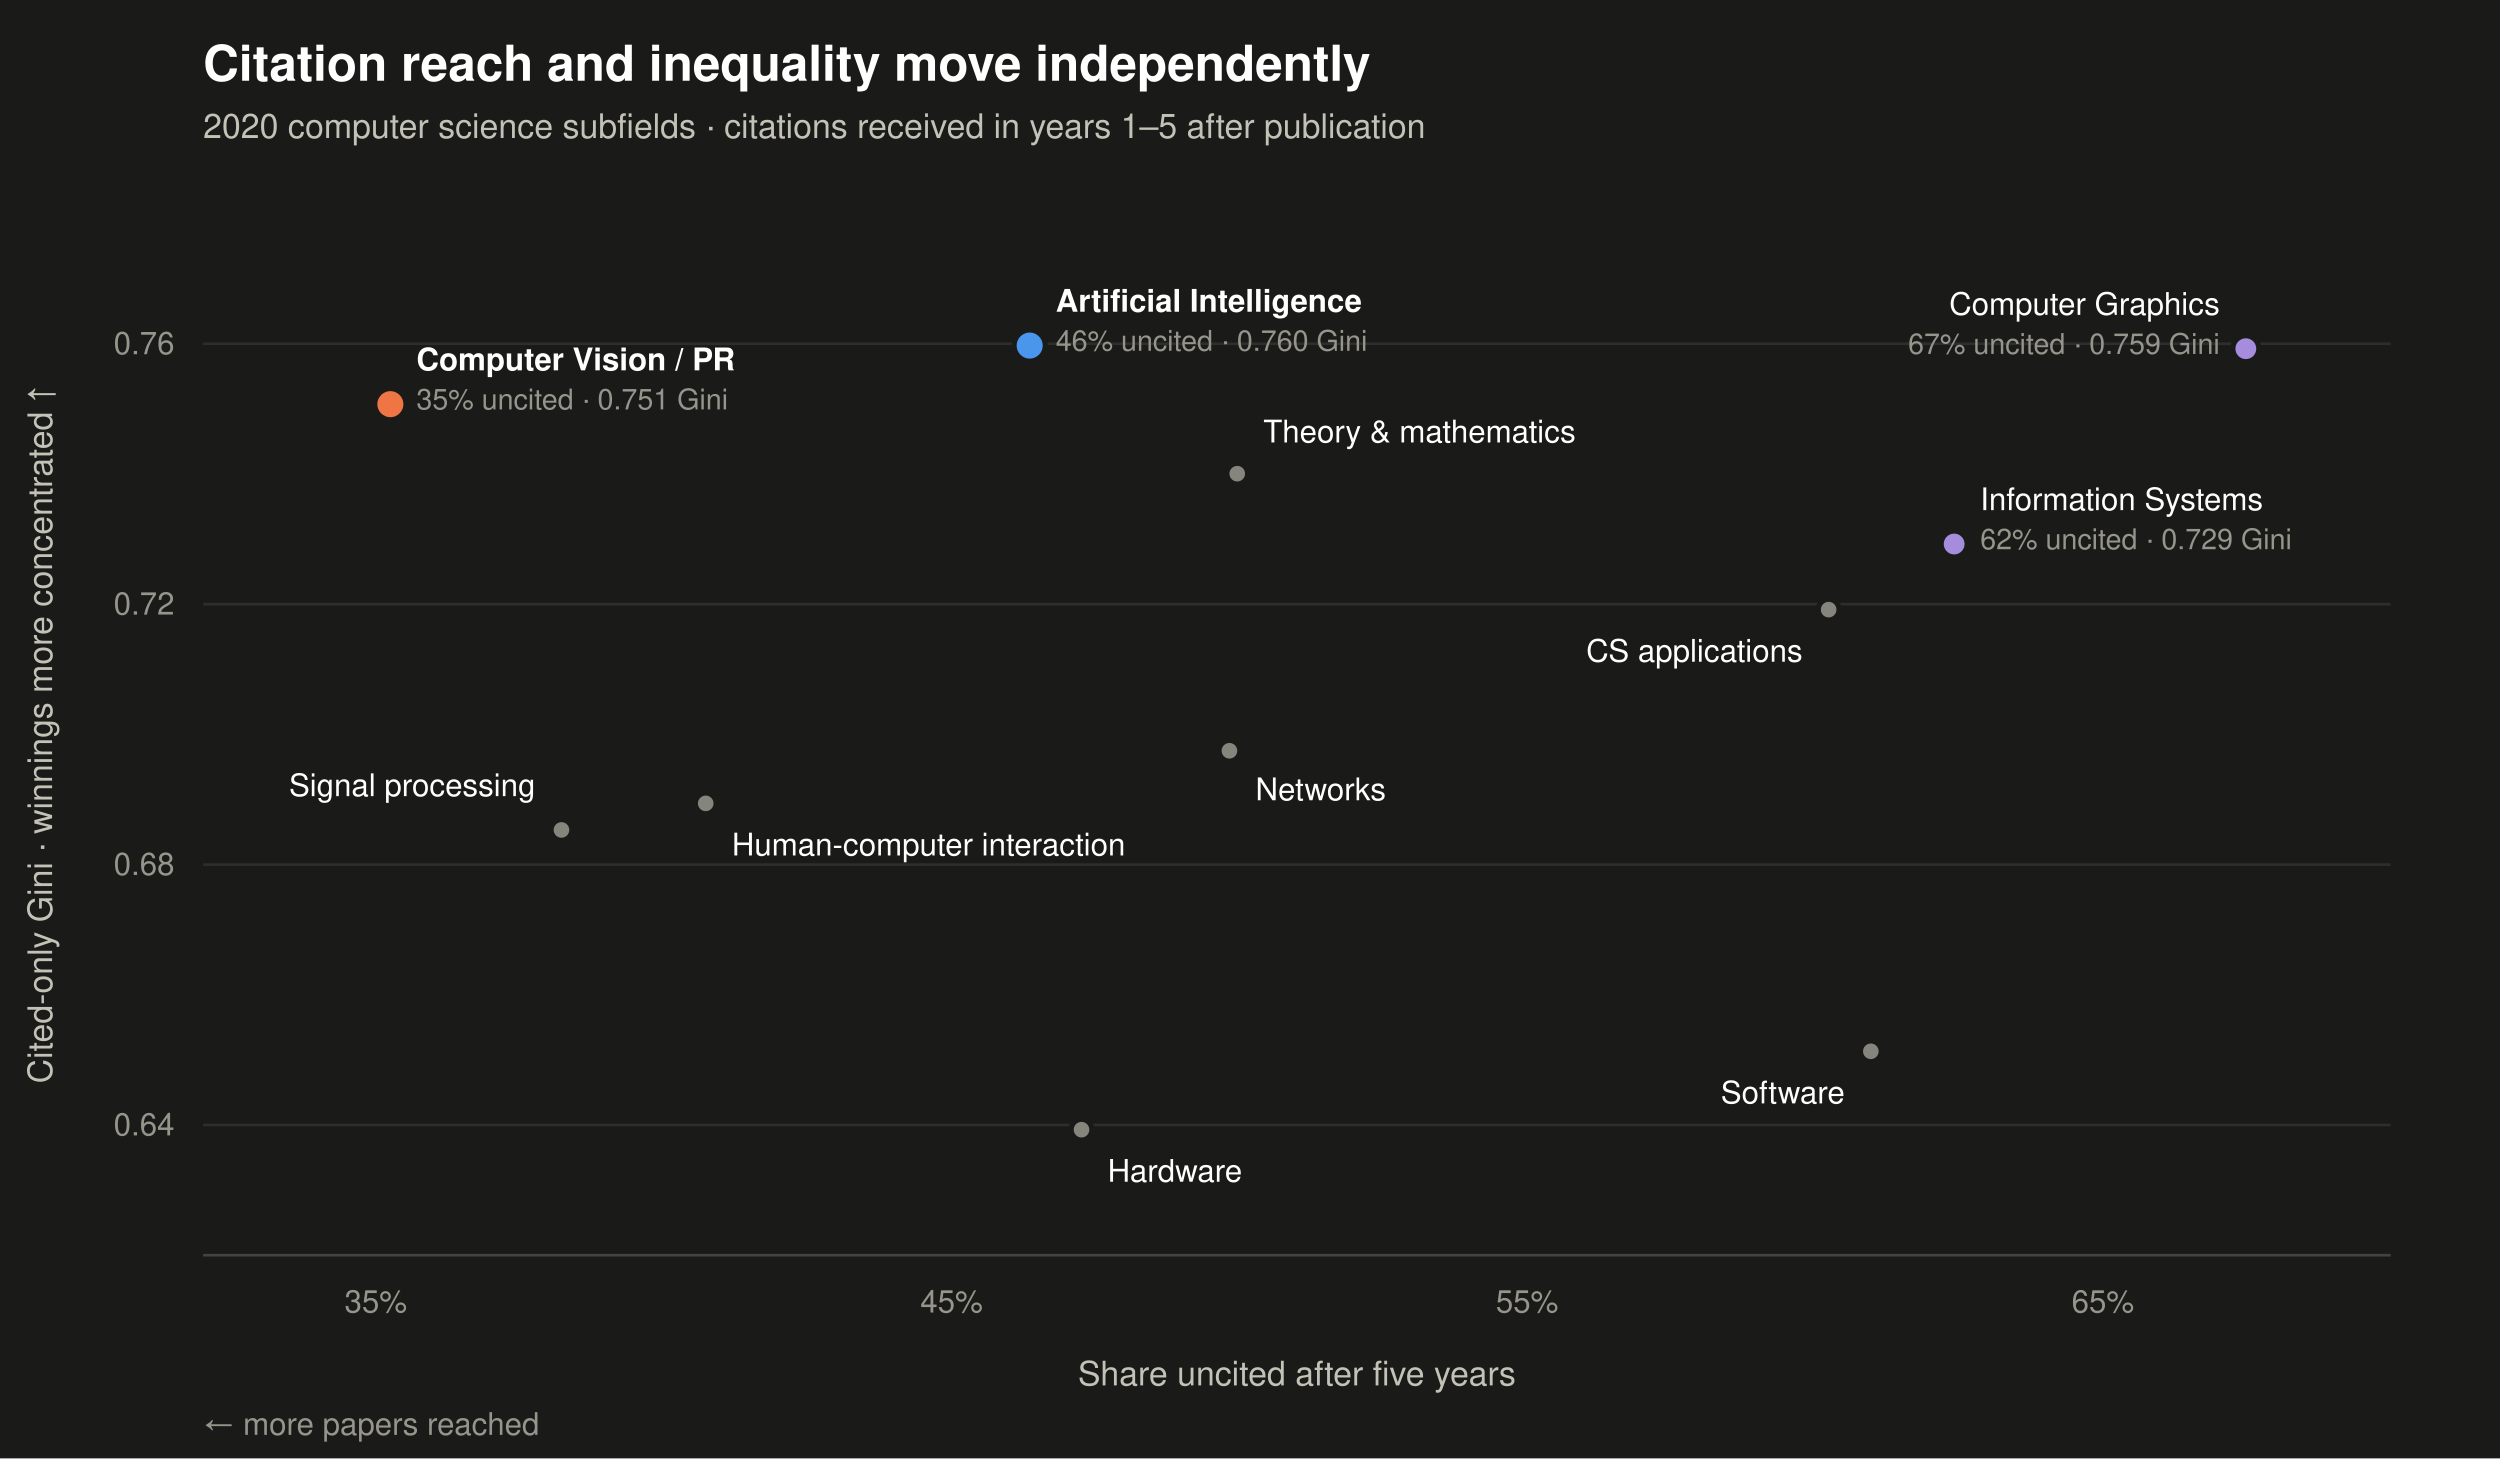
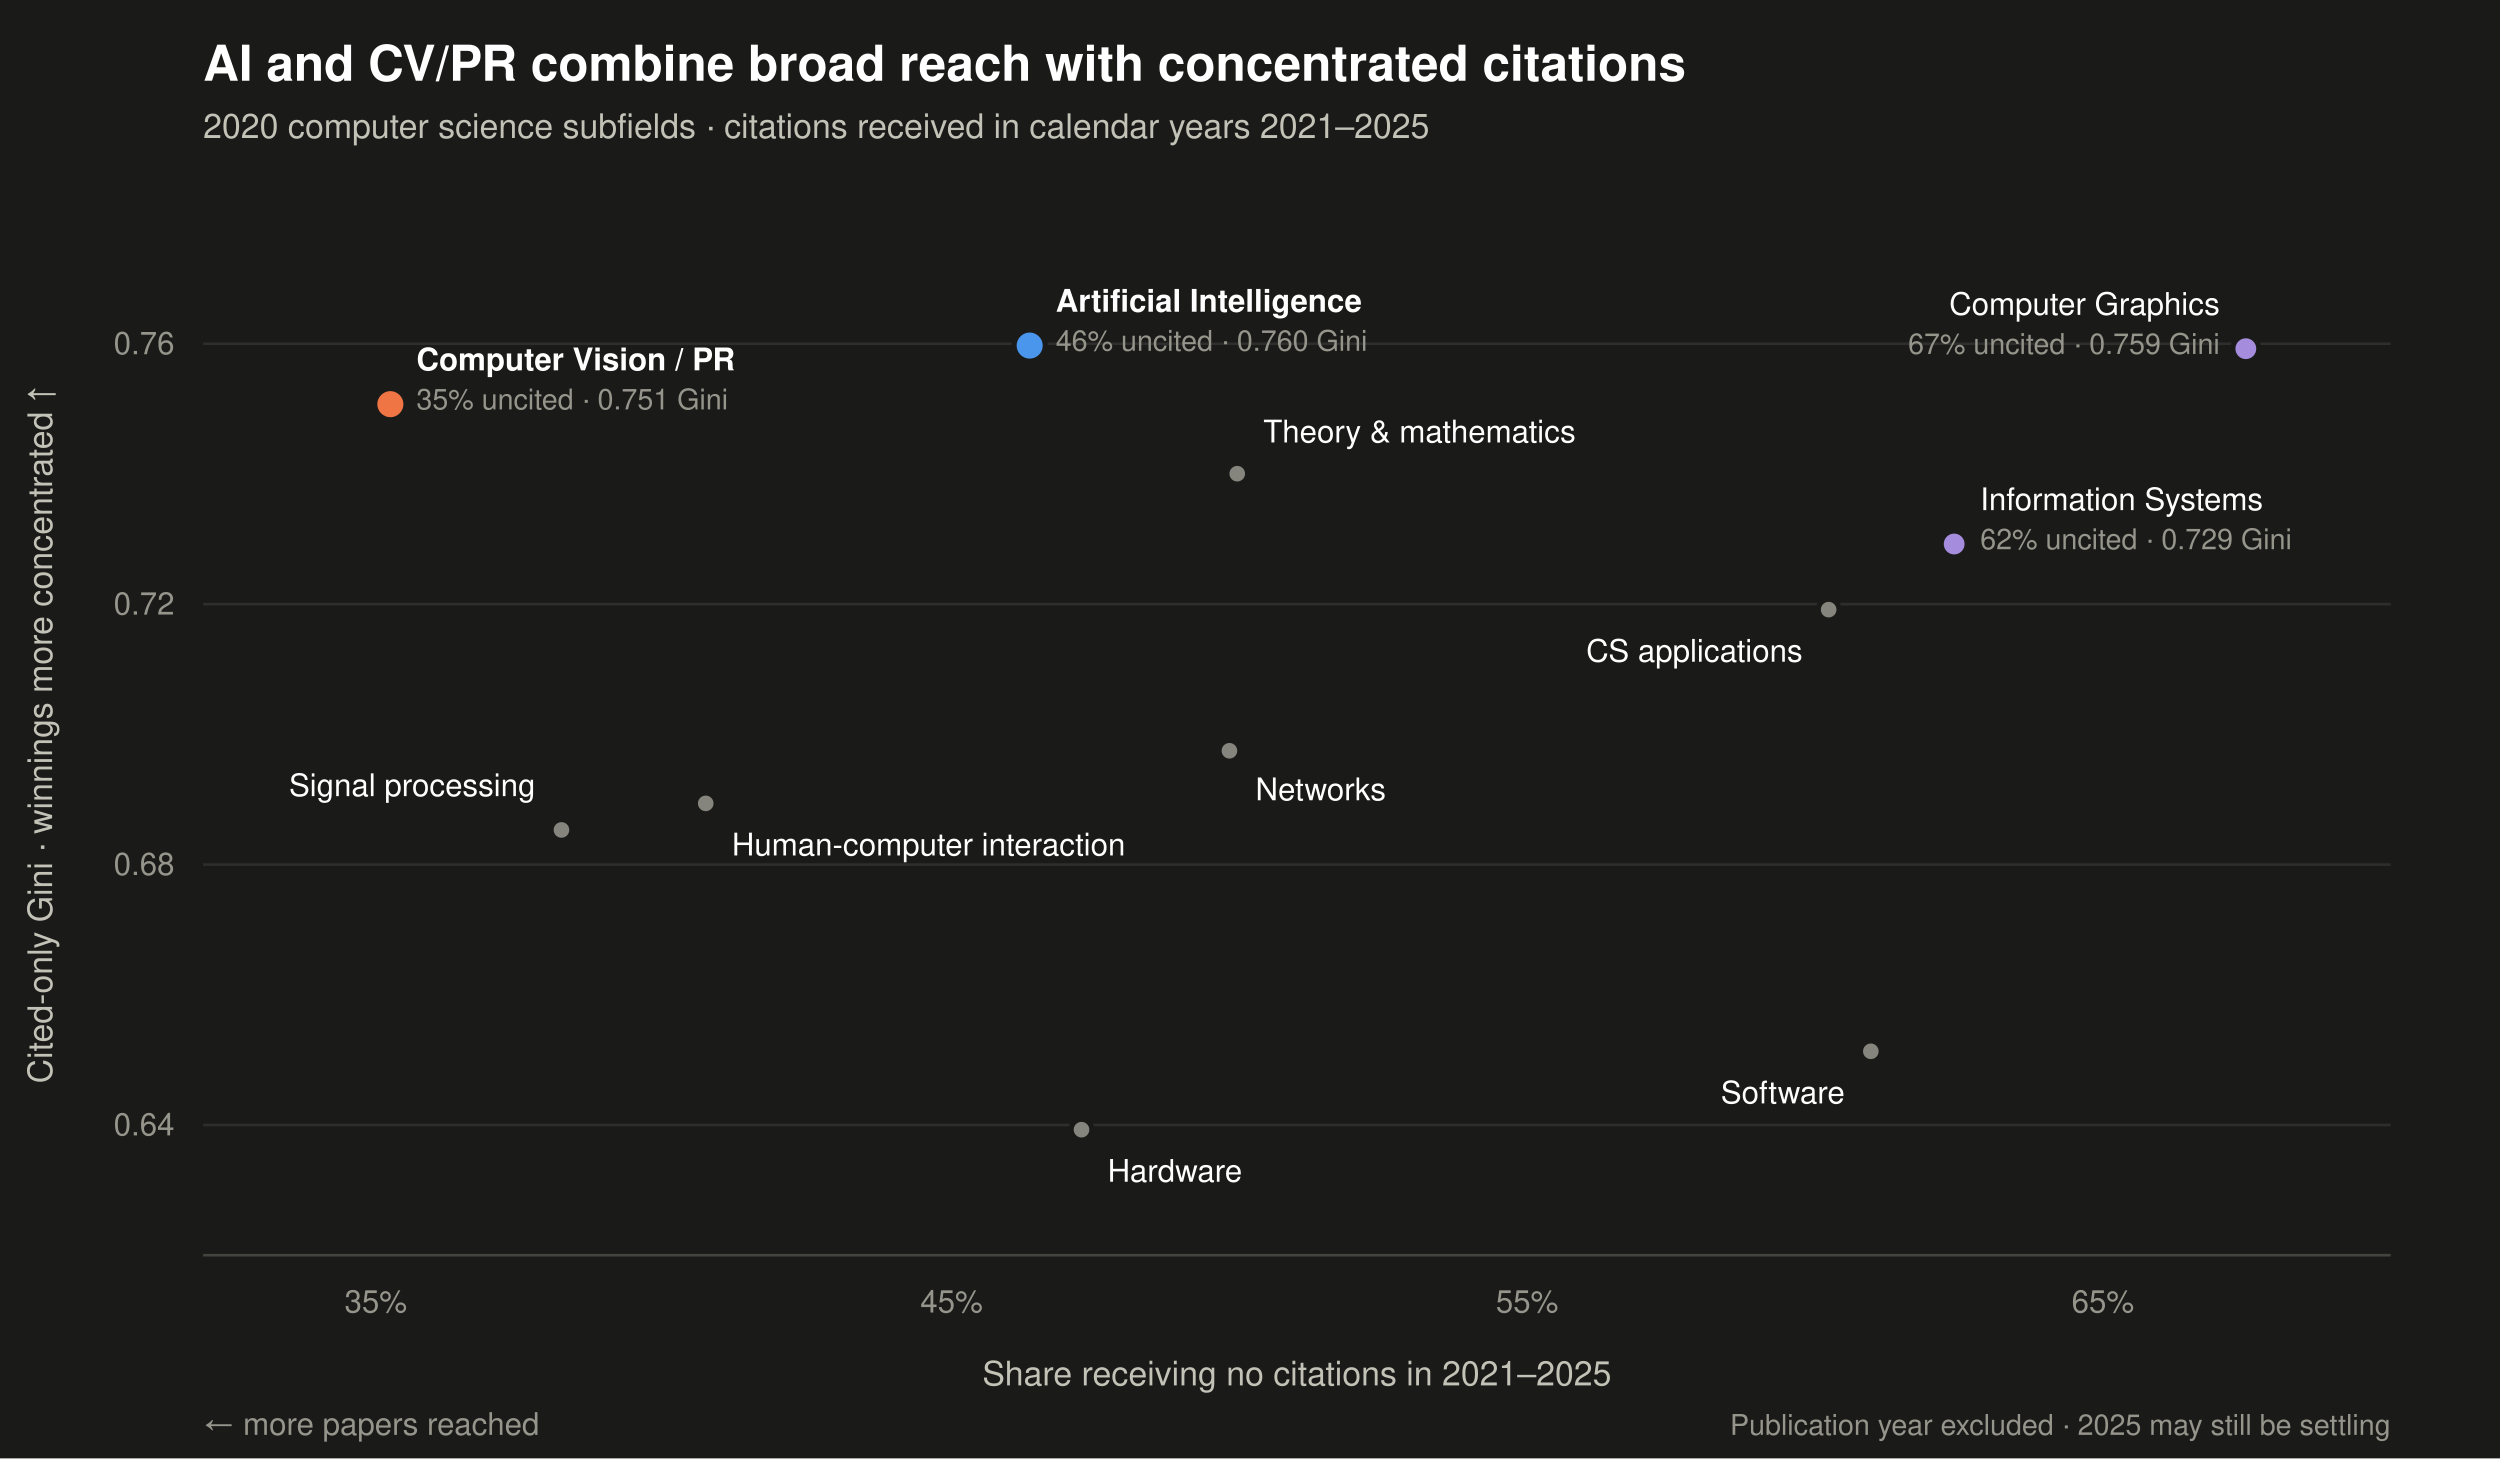
<svg xmlns="http://www.w3.org/2000/svg" viewBox="0 0 960 560" width="960" height="560" font-family="-apple-system,BlinkMacSystemFont,'Segoe UI',Helvetica,Arial,sans-serif" role="img" aria-labelledby="title desc">
  <rect width="960" height="560" fill="#1a1a19" />
-   <text x="78" y="31" fill="#ffffff" font-size="19" font-weight="600">Citation reach and inequality move independently</text>
-   <text x="78" y="53" fill="#c3c2b7" font-size="13">2020 computer science subfields · citations received in years 1–5 after publication</text>
+   <text x="78" y="31" fill="#ffffff" font-size="19" font-weight="600">AI and CV/PR combine broad reach with concentrated citations</text>
+   <text x="78" y="53" fill="#c3c2b7" font-size="13">2020 computer science subfields · citations received in calendar years 2021–2025</text>
  <line x1="78" y1="432.0" x2="918" y2="432.0" stroke="#2e2e2c" stroke-width="1" />
  <text x="67" y="436.0" fill="#96958c" font-size="12" text-anchor="end">0.64</text>
  <line x1="78" y1="332.0" x2="918" y2="332.0" stroke="#2e2e2c" stroke-width="1" />
  <text x="67" y="336.0" fill="#96958c" font-size="12" text-anchor="end">0.68</text>
  <line x1="78" y1="232.0" x2="918" y2="232.0" stroke="#2e2e2c" stroke-width="1" />
  <text x="67" y="236.0" fill="#96958c" font-size="12" text-anchor="end">0.72</text>
  <line x1="78" y1="132.0" x2="918" y2="132.0" stroke="#2e2e2c" stroke-width="1" />
  <text x="67" y="136.0" fill="#96958c" font-size="12" text-anchor="end">0.76</text>
  <line x1="78" y1="482" x2="918" y2="482" stroke="#44443f" stroke-width="1" />
  <text x="144.3" y="504" fill="#96958c" font-size="12" text-anchor="middle">35%</text>
  <text x="365.4" y="504" fill="#96958c" font-size="12" text-anchor="middle">45%</text>
  <text x="586.4" y="504" fill="#96958c" font-size="12" text-anchor="middle">55%</text>
  <text x="807.5" y="504" fill="#96958c" font-size="12" text-anchor="middle">65%</text>
-   <text x="498.0" y="532" fill="#c3c2b7" font-size="13" text-anchor="middle">Share uncited after five years</text>
+   <text x="498.0" y="532" fill="#c3c2b7" font-size="13" text-anchor="middle">Share receiving no citations in 2021–2025</text>
  <text x="78" y="551" fill="#96958c" font-size="12">← more papers reached</text>
+   <text x="918" y="551" fill="#96958c" font-size="11" text-anchor="end">Publication year excluded · 2025 may still be settling</text>
  <text x="20" y="282.0" fill="#c3c2b7" font-size="13" text-anchor="middle" transform="rotate(-90 20 282.0)">Cited-only Gini · winnings more concentrated ↑</text>
  <circle cx="395.4" cy="132.7" r="6" fill="#4b96ed" stroke="#1a1a19" stroke-width="2" />
  <text x="405.4" y="119.7" fill="#ffffff" font-size="12" font-weight="600" text-anchor="start">Artificial Intelligence</text>
  <text x="405.4" y="134.7" fill="#96958c" font-size="11" text-anchor="start">46% uncited · 0.760 Gini</text>
  <circle cx="475.1" cy="181.9" r="4" fill="#85847d" stroke="#1a1a19" stroke-width="2" />
  <text x="485.1" y="169.9" fill="#ffffff" font-size="12" font-weight="500" text-anchor="start">Theory &amp; mathematics</text>
  <circle cx="862.4" cy="133.9" r="5" fill="#a58cdd" stroke="#1a1a19" stroke-width="2" />
  <text x="852.4" y="120.9" fill="#ffffff" font-size="12" font-weight="500" text-anchor="end">Computer Graphics</text>
  <text x="852.4" y="135.9" fill="#96958c" font-size="11" text-anchor="end">67% uncited · 0.759 Gini</text>
  <circle cx="472.1" cy="288.3" r="4" fill="#85847d" stroke="#1a1a19" stroke-width="2" />
  <text x="482.1" y="307.3" fill="#ffffff" font-size="12" font-weight="500" text-anchor="start">Networks</text>
  <circle cx="702.2" cy="234.1" r="4" fill="#85847d" stroke="#1a1a19" stroke-width="2" />
  <text x="692.2" y="254.1" fill="#ffffff" font-size="12" font-weight="500" text-anchor="end">CS applications</text>
  <circle cx="149.9" cy="155.2" r="6" fill="#ef7545" stroke="#1a1a19" stroke-width="2" />
  <text x="159.9" y="142.2" fill="#ffffff" font-size="12" font-weight="600" text-anchor="start">Computer Vision / PR</text>
  <text x="159.9" y="157.2" fill="#96958c" font-size="11" text-anchor="start">35% uncited · 0.751 Gini</text>
  <circle cx="415.3" cy="433.8" r="4" fill="#85847d" stroke="#1a1a19" stroke-width="2" />
  <text x="425.3" y="453.8" fill="#ffffff" font-size="12" font-weight="500" text-anchor="start">Hardware</text>
  <circle cx="271.0" cy="308.5" r="4" fill="#85847d" stroke="#1a1a19" stroke-width="2" />
  <text x="281.0" y="328.5" fill="#ffffff" font-size="12" font-weight="500" text-anchor="start">Human-computer interaction</text>
  <circle cx="750.4" cy="208.9" r="5" fill="#a58cdd" stroke="#1a1a19" stroke-width="2" />
  <text x="760.4" y="195.9" fill="#ffffff" font-size="12" font-weight="500" text-anchor="start">Information Systems</text>
  <text x="760.4" y="210.9" fill="#96958c" font-size="11" text-anchor="start">62% uncited · 0.729 Gini</text>
  <circle cx="215.6" cy="318.7" r="4" fill="#85847d" stroke="#1a1a19" stroke-width="2" />
  <text x="205.6" y="305.7" fill="#ffffff" font-size="12" font-weight="500" text-anchor="end">Signal processing</text>
  <circle cx="718.4" cy="403.7" r="4" fill="#85847d" stroke="#1a1a19" stroke-width="2" />
  <text x="708.4" y="423.7" fill="#ffffff" font-size="12" font-weight="500" text-anchor="end">Software</text>
</svg>
